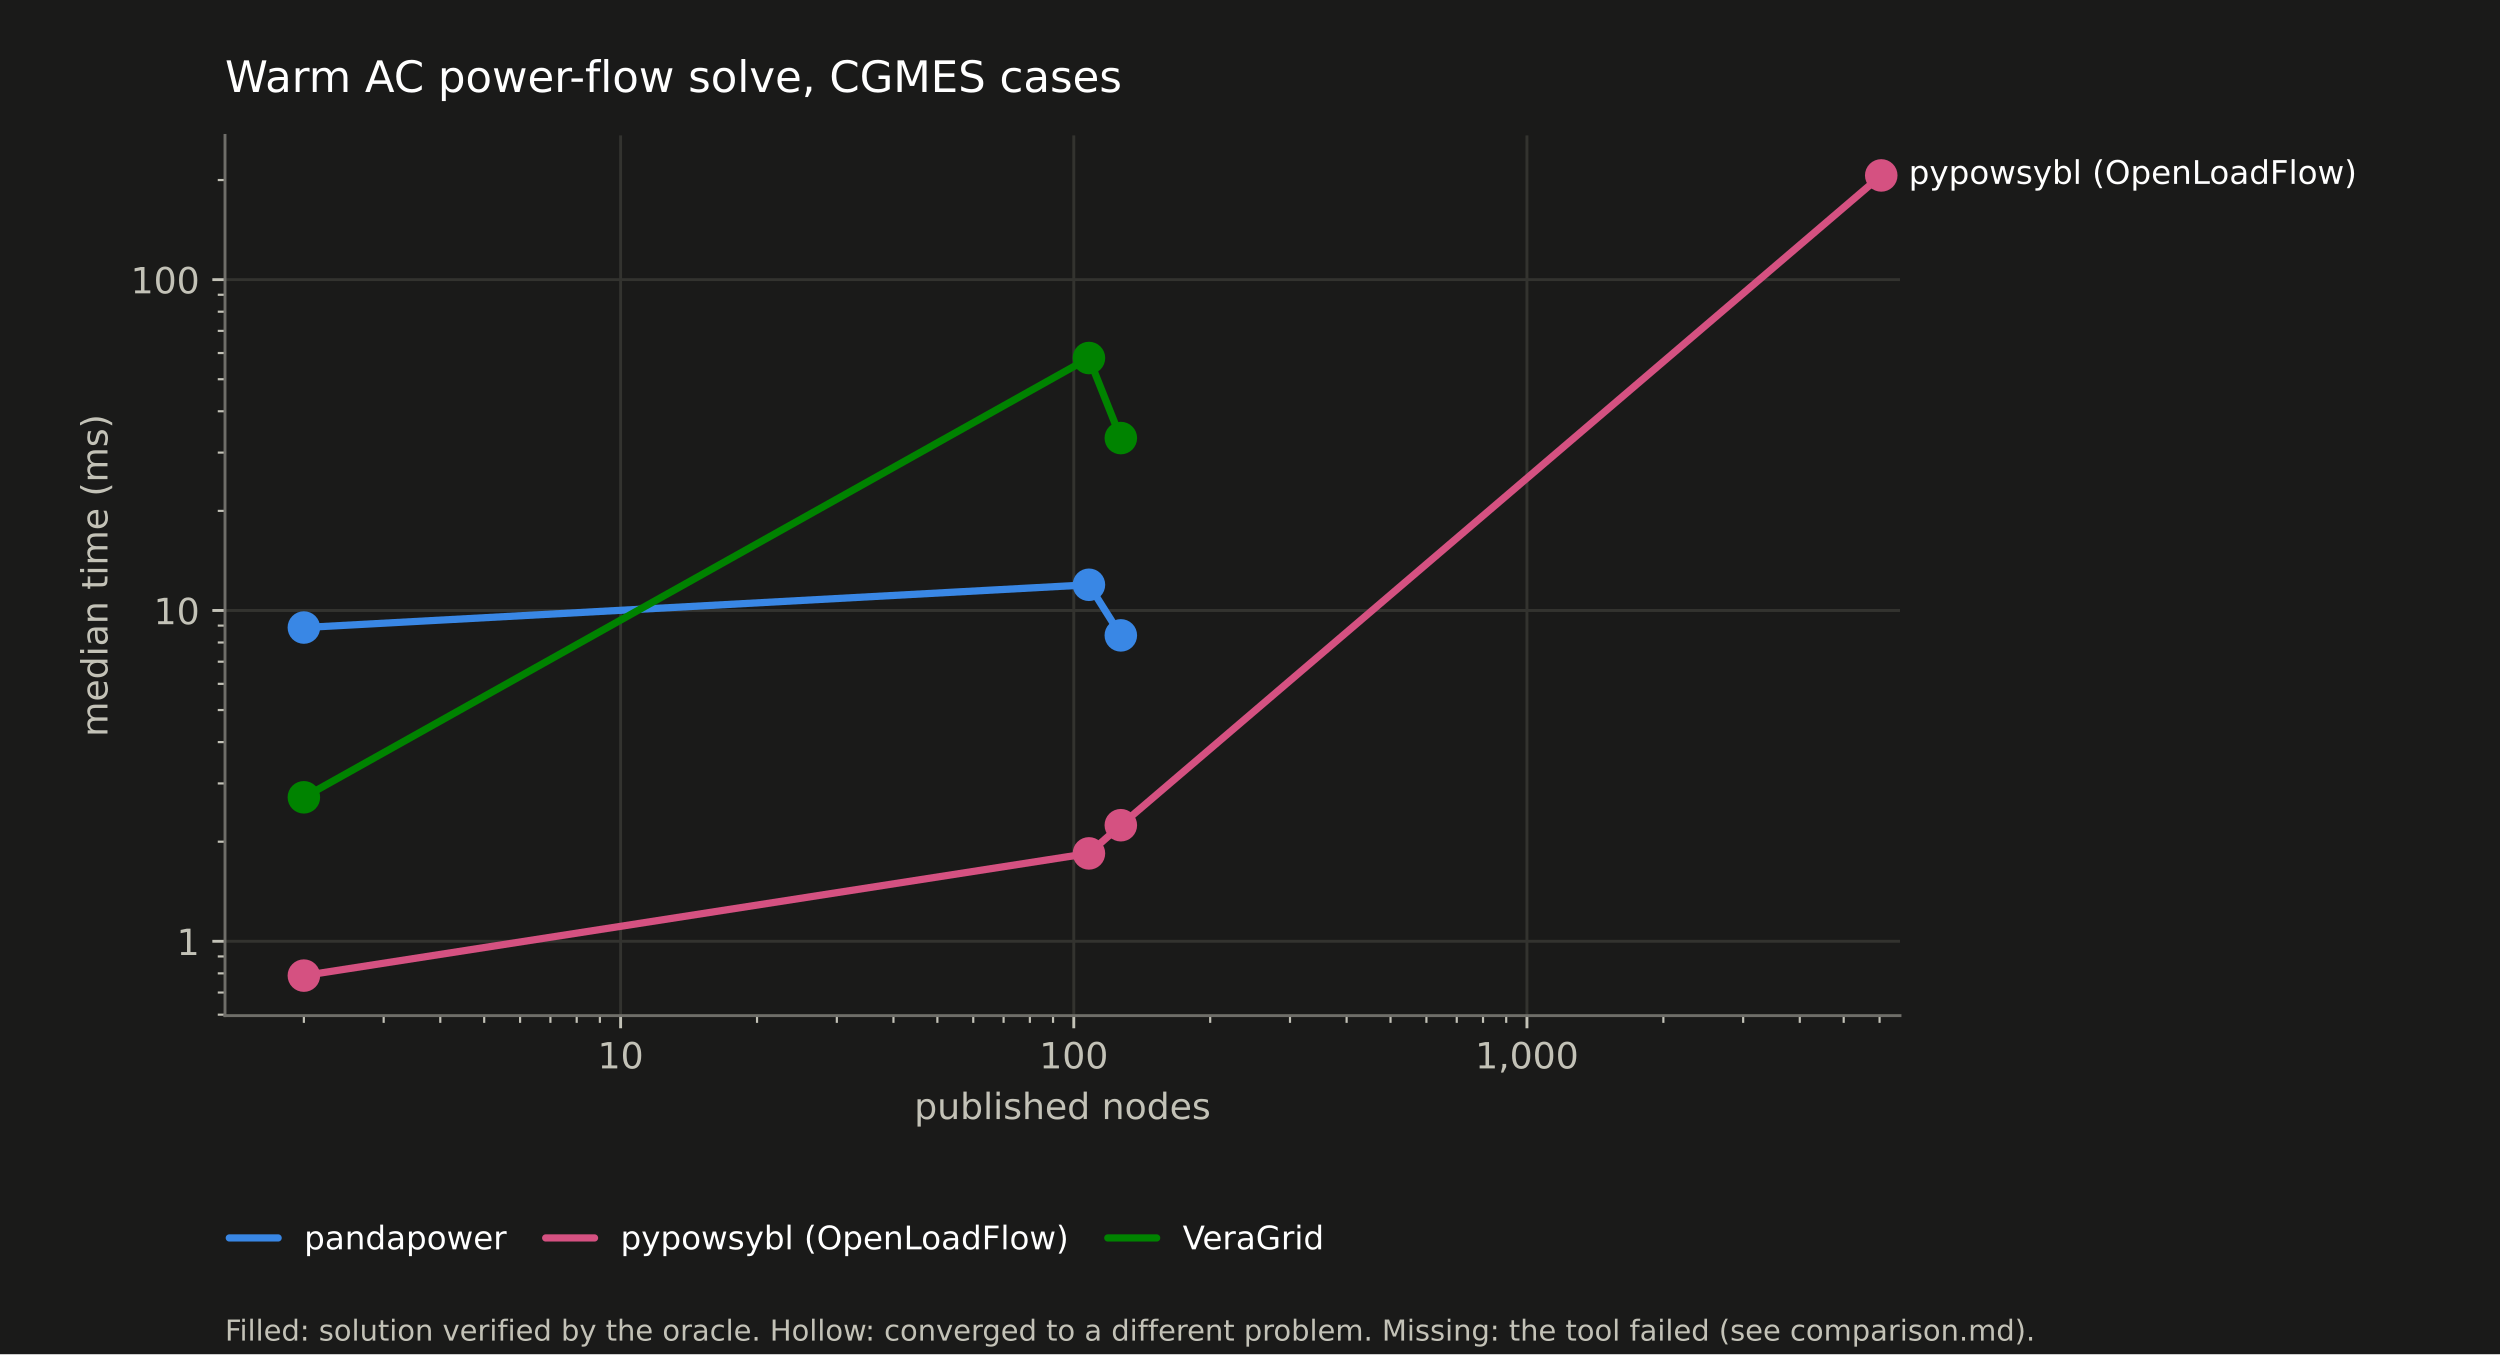
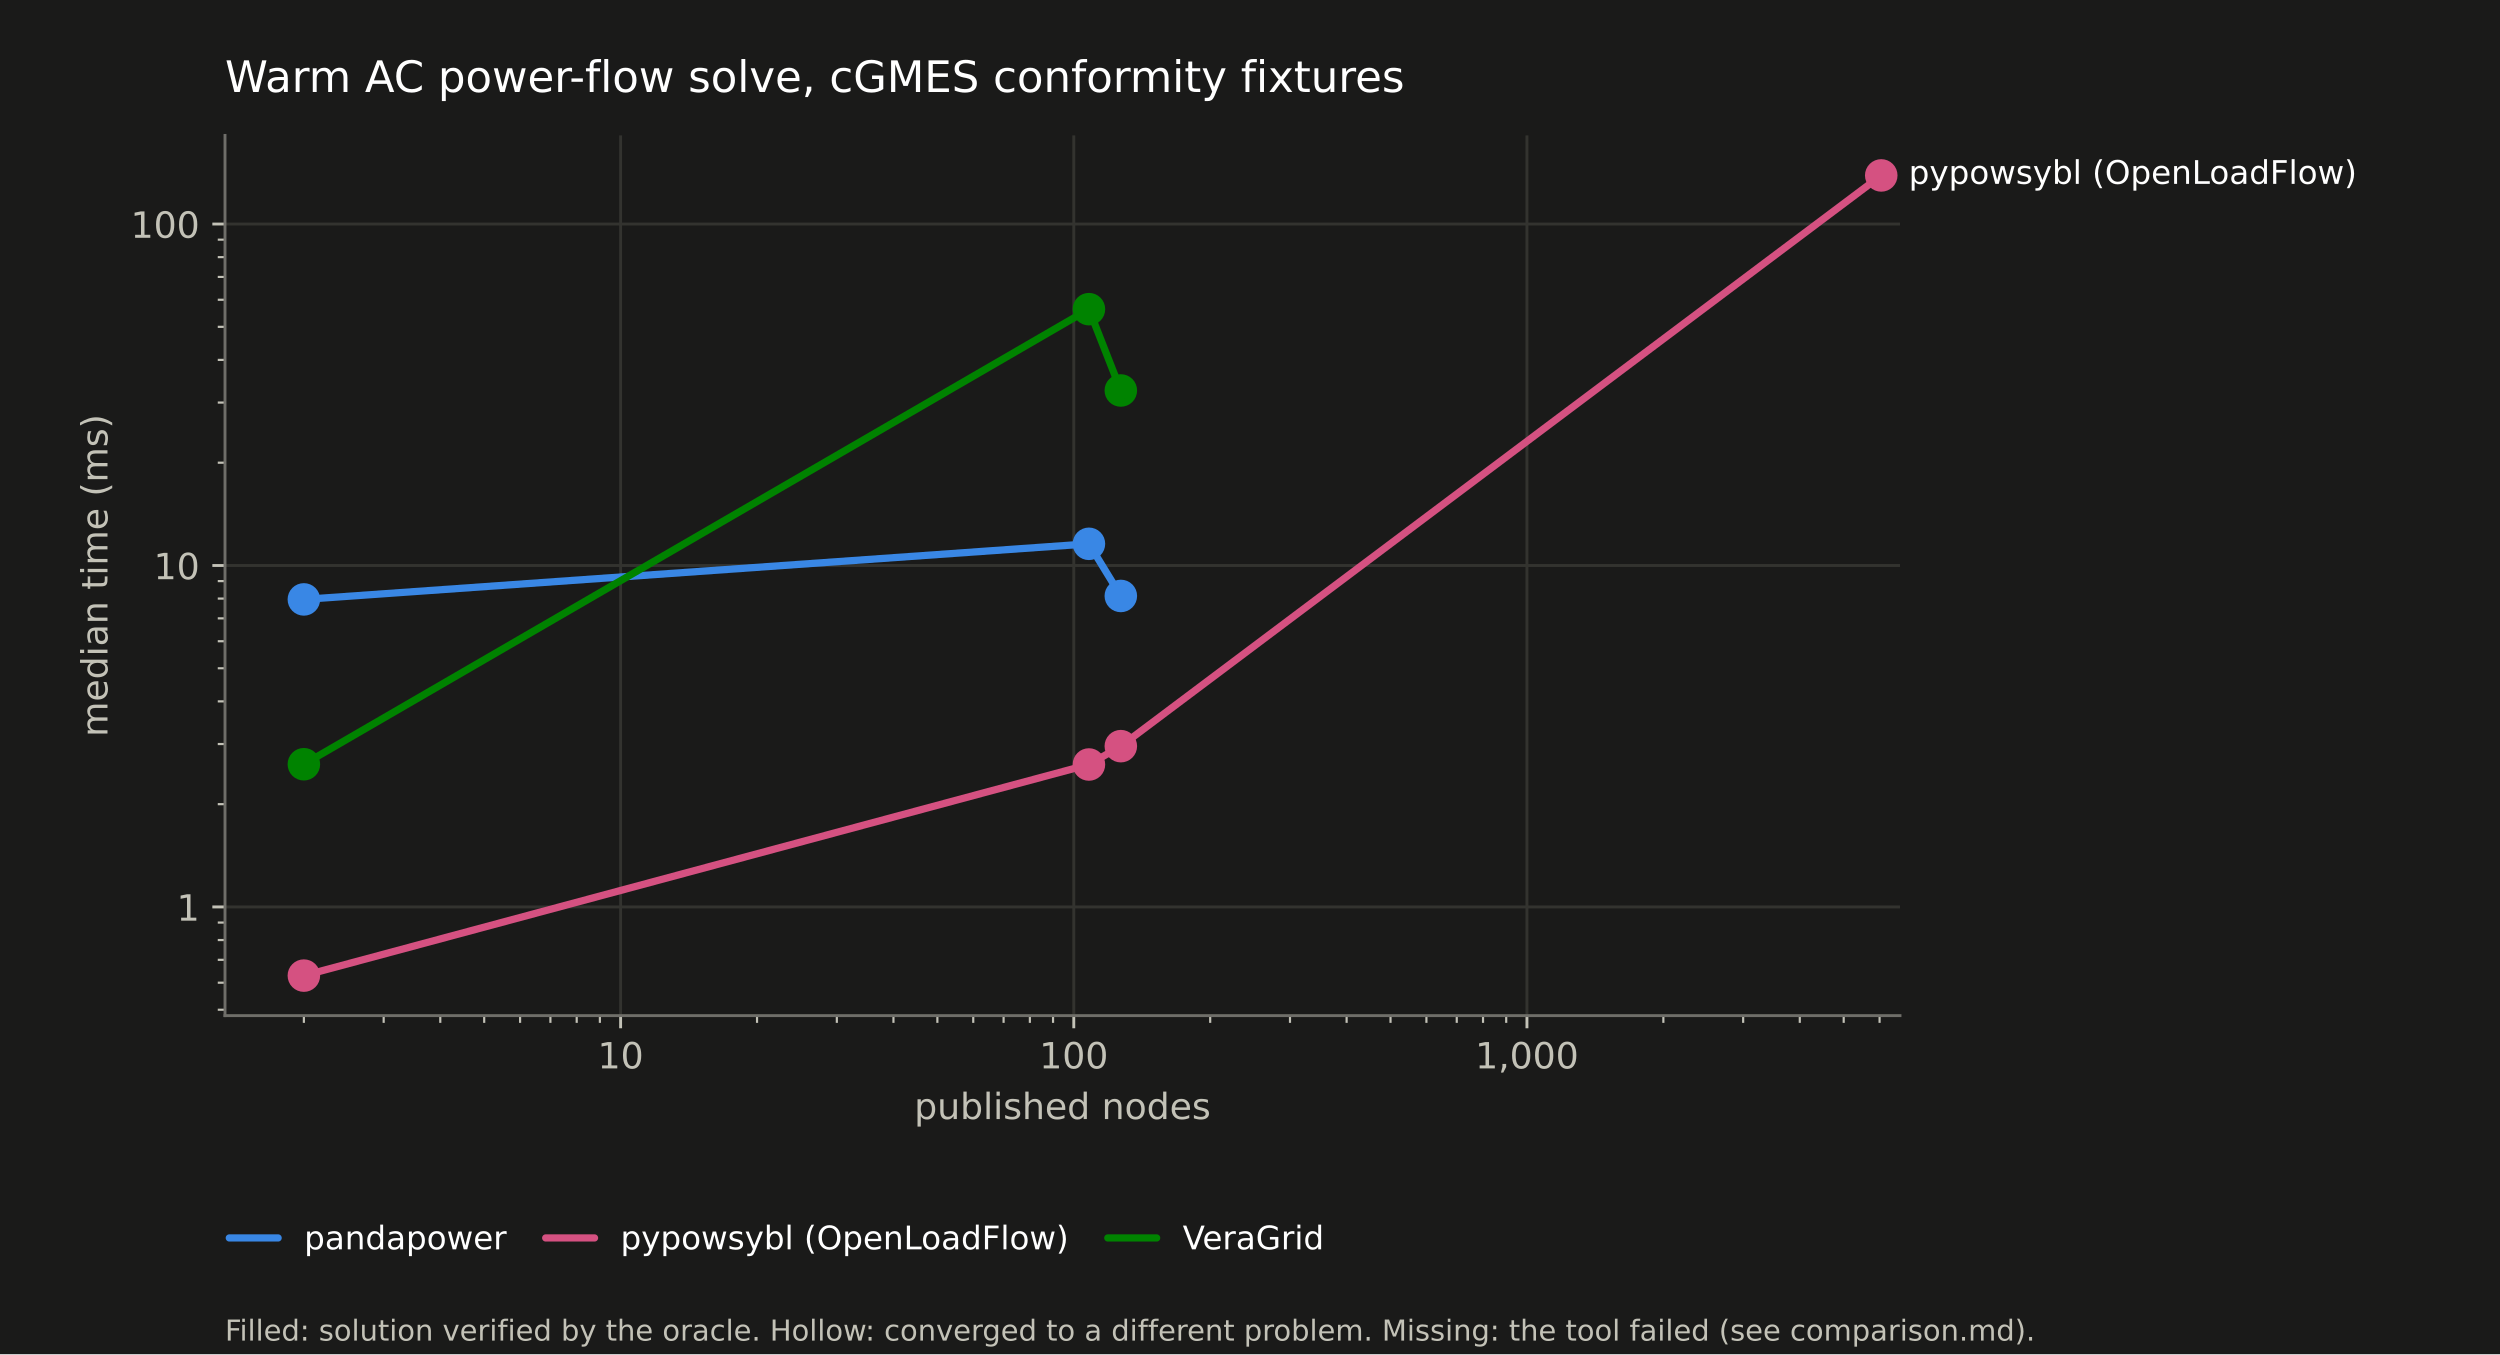
<svg xmlns="http://www.w3.org/2000/svg" xmlns:xlink="http://www.w3.org/1999/xlink" width="691.2pt" height="374.4pt" viewBox="0 0 691.2 374.4" version="1.1">
  <defs>
    <style type="text/css">*{stroke-linejoin: round; stroke-linecap: butt}</style>
  </defs>
  <g id="figure_1">
    <g id="patch_1">
      <path d="M 0 374.4  L 691.2 374.4  L 691.2 0  L 0 0  z " style="fill: #1a1a19" />
    </g>
    <g id="axes_1">
      <g id="patch_2">
        <path d="M 62.208 280.8  L 525.312 280.8  L 525.312 37.44  L 62.208 37.44  z " style="fill: #1a1a19" />
      </g>
      <g id="matplotlib.axis_1">
        <g id="xtick_1">
          <g id="line2d_1">
-             <path d="M 171.588 280.8  L 171.588 37.44  " clip-path="url(#p9e4fb1efa6)" style="fill: none; stroke: #33332f; stroke-width: 0.8; stroke-linecap: square" />
+             <path d="M 171.588 280.8  L 171.588 37.44  " clip-path="url(#pc3c97c9eb3)" style="fill: none; stroke: #33332f; stroke-width: 0.8; stroke-linecap: square" />
          </g>
          <g id="line2d_2">
            <defs>
-               <path id="mad75f4bc04" d="M 0 0  L 0 3.5  " style="stroke: #c3c2b7; stroke-width: 0.8" />
+               <path id="me26b2ba881" d="M 0 0  L 0 3.5  " style="stroke: #c3c2b7; stroke-width: 0.8" />
            </defs>
            <g>
-               <use xlink:href="#mad75f4bc04" x="171.588" y="280.8" style="fill: #c3c2b7; stroke: #c3c2b7; stroke-width: 0.8" />
+               <use xlink:href="#me26b2ba881" x="171.588" y="280.8" style="fill: #c3c2b7; stroke: #c3c2b7; stroke-width: 0.8" />
            </g>
          </g>
          <g id="text_1">
            <text style="font-size: 10px; font-family: 'DejaVu Sans', 'Bitstream Vera Sans', 'Computer Modern Sans Serif', 'Lucida Grande', 'Verdana', 'Geneva', 'Lucid', 'Arial', 'Helvetica', 'Avant Garde', sans-serif; text-anchor: middle; fill: #c3c2b7" x="171.588" y="295.398" transform="rotate(-0 171.5882 295.3977)">10</text>
          </g>
        </g>
        <g id="xtick_2">
          <g id="line2d_3">
-             <path d="M 296.879 280.8  L 296.879 37.44  " clip-path="url(#p9e4fb1efa6)" style="fill: none; stroke: #33332f; stroke-width: 0.8; stroke-linecap: square" />
+             <path d="M 296.879 280.8  L 296.879 37.44  " clip-path="url(#pc3c97c9eb3)" style="fill: none; stroke: #33332f; stroke-width: 0.8; stroke-linecap: square" />
          </g>
          <g id="line2d_4">
            <g>
-               <use xlink:href="#mad75f4bc04" x="296.879" y="280.8" style="fill: #c3c2b7; stroke: #c3c2b7; stroke-width: 0.8" />
+               <use xlink:href="#me26b2ba881" x="296.879" y="280.8" style="fill: #c3c2b7; stroke: #c3c2b7; stroke-width: 0.8" />
            </g>
          </g>
          <g id="text_2">
            <text style="font-size: 10px; font-family: 'DejaVu Sans', 'Bitstream Vera Sans', 'Computer Modern Sans Serif', 'Lucida Grande', 'Verdana', 'Geneva', 'Lucid', 'Arial', 'Helvetica', 'Avant Garde', sans-serif; text-anchor: middle; fill: #c3c2b7" x="296.879" y="295.398" transform="rotate(-0 296.8791 295.3977)">100</text>
          </g>
        </g>
        <g id="xtick_3">
          <g id="line2d_5">
-             <path d="M 422.17 280.8  L 422.17 37.44  " clip-path="url(#p9e4fb1efa6)" style="fill: none; stroke: #33332f; stroke-width: 0.8; stroke-linecap: square" />
+             <path d="M 422.17 280.8  L 422.17 37.44  " clip-path="url(#pc3c97c9eb3)" style="fill: none; stroke: #33332f; stroke-width: 0.8; stroke-linecap: square" />
          </g>
          <g id="line2d_6">
            <g>
-               <use xlink:href="#mad75f4bc04" x="422.17" y="280.8" style="fill: #c3c2b7; stroke: #c3c2b7; stroke-width: 0.8" />
+               <use xlink:href="#me26b2ba881" x="422.17" y="280.8" style="fill: #c3c2b7; stroke: #c3c2b7; stroke-width: 0.8" />
            </g>
          </g>
          <g id="text_3">
            <text style="font-size: 10px; font-family: 'DejaVu Sans', 'Bitstream Vera Sans', 'Computer Modern Sans Serif', 'Lucida Grande', 'Verdana', 'Geneva', 'Lucid', 'Arial', 'Helvetica', 'Avant Garde', sans-serif; text-anchor: middle; fill: #c3c2b7" x="422.17" y="295.398" transform="rotate(-0 422.17 295.3977)">1,000</text>
          </g>
        </g>
        <g id="xtick_4">
          <g id="line2d_7">
            <defs>
-               <path id="m4f1c13743b" d="M 0 0  L 0 2  " style="stroke: #c3c2b7; stroke-width: 0.6" />
+               <path id="ma8812964e3" d="M 0 0  L 0 2  " style="stroke: #c3c2b7; stroke-width: 0.6" />
            </defs>
            <g>
-               <use xlink:href="#m4f1c13743b" x="84.014" y="280.8" style="fill: #c3c2b7; stroke: #c3c2b7; stroke-width: 0.6" />
+               <use xlink:href="#ma8812964e3" x="84.014" y="280.8" style="fill: #c3c2b7; stroke: #c3c2b7; stroke-width: 0.6" />
            </g>
          </g>
        </g>
        <g id="xtick_5">
          <g id="line2d_8">
            <g>
-               <use xlink:href="#m4f1c13743b" x="106.076" y="280.8" style="fill: #c3c2b7; stroke: #c3c2b7; stroke-width: 0.6" />
+               <use xlink:href="#ma8812964e3" x="106.076" y="280.8" style="fill: #c3c2b7; stroke: #c3c2b7; stroke-width: 0.6" />
            </g>
          </g>
        </g>
        <g id="xtick_6">
          <g id="line2d_9">
            <g>
-               <use xlink:href="#m4f1c13743b" x="121.73" y="280.8" style="fill: #c3c2b7; stroke: #c3c2b7; stroke-width: 0.6" />
+               <use xlink:href="#ma8812964e3" x="121.73" y="280.8" style="fill: #c3c2b7; stroke: #c3c2b7; stroke-width: 0.6" />
            </g>
          </g>
        </g>
        <g id="xtick_7">
          <g id="line2d_10">
            <g>
-               <use xlink:href="#m4f1c13743b" x="133.872" y="280.8" style="fill: #c3c2b7; stroke: #c3c2b7; stroke-width: 0.6" />
+               <use xlink:href="#ma8812964e3" x="133.872" y="280.8" style="fill: #c3c2b7; stroke: #c3c2b7; stroke-width: 0.6" />
            </g>
          </g>
        </g>
        <g id="xtick_8">
          <g id="line2d_11">
            <g>
-               <use xlink:href="#m4f1c13743b" x="143.793" y="280.8" style="fill: #c3c2b7; stroke: #c3c2b7; stroke-width: 0.6" />
+               <use xlink:href="#ma8812964e3" x="143.793" y="280.8" style="fill: #c3c2b7; stroke: #c3c2b7; stroke-width: 0.6" />
            </g>
          </g>
        </g>
        <g id="xtick_9">
          <g id="line2d_12">
            <g>
-               <use xlink:href="#m4f1c13743b" x="152.18" y="280.8" style="fill: #c3c2b7; stroke: #c3c2b7; stroke-width: 0.6" />
+               <use xlink:href="#ma8812964e3" x="152.18" y="280.8" style="fill: #c3c2b7; stroke: #c3c2b7; stroke-width: 0.6" />
            </g>
          </g>
        </g>
        <g id="xtick_10">
          <g id="line2d_13">
            <g>
-               <use xlink:href="#m4f1c13743b" x="159.446" y="280.8" style="fill: #c3c2b7; stroke: #c3c2b7; stroke-width: 0.6" />
+               <use xlink:href="#ma8812964e3" x="159.446" y="280.8" style="fill: #c3c2b7; stroke: #c3c2b7; stroke-width: 0.6" />
            </g>
          </g>
        </g>
        <g id="xtick_11">
          <g id="line2d_14">
            <g>
-               <use xlink:href="#m4f1c13743b" x="165.855" y="280.8" style="fill: #c3c2b7; stroke: #c3c2b7; stroke-width: 0.6" />
+               <use xlink:href="#ma8812964e3" x="165.855" y="280.8" style="fill: #c3c2b7; stroke: #c3c2b7; stroke-width: 0.6" />
            </g>
          </g>
        </g>
        <g id="xtick_12">
          <g id="line2d_15">
            <g>
-               <use xlink:href="#m4f1c13743b" x="209.305" y="280.8" style="fill: #c3c2b7; stroke: #c3c2b7; stroke-width: 0.6" />
+               <use xlink:href="#ma8812964e3" x="209.305" y="280.8" style="fill: #c3c2b7; stroke: #c3c2b7; stroke-width: 0.6" />
            </g>
          </g>
        </g>
        <g id="xtick_13">
          <g id="line2d_16">
            <g>
-               <use xlink:href="#m4f1c13743b" x="231.367" y="280.8" style="fill: #c3c2b7; stroke: #c3c2b7; stroke-width: 0.6" />
+               <use xlink:href="#ma8812964e3" x="231.367" y="280.8" style="fill: #c3c2b7; stroke: #c3c2b7; stroke-width: 0.6" />
            </g>
          </g>
        </g>
        <g id="xtick_14">
          <g id="line2d_17">
            <g>
-               <use xlink:href="#m4f1c13743b" x="247.021" y="280.8" style="fill: #c3c2b7; stroke: #c3c2b7; stroke-width: 0.6" />
+               <use xlink:href="#ma8812964e3" x="247.021" y="280.8" style="fill: #c3c2b7; stroke: #c3c2b7; stroke-width: 0.6" />
            </g>
          </g>
        </g>
        <g id="xtick_15">
          <g id="line2d_18">
            <g>
-               <use xlink:href="#m4f1c13743b" x="259.163" y="280.8" style="fill: #c3c2b7; stroke: #c3c2b7; stroke-width: 0.6" />
+               <use xlink:href="#ma8812964e3" x="259.163" y="280.8" style="fill: #c3c2b7; stroke: #c3c2b7; stroke-width: 0.6" />
            </g>
          </g>
        </g>
        <g id="xtick_16">
          <g id="line2d_19">
            <g>
-               <use xlink:href="#m4f1c13743b" x="269.083" y="280.8" style="fill: #c3c2b7; stroke: #c3c2b7; stroke-width: 0.6" />
+               <use xlink:href="#ma8812964e3" x="269.083" y="280.8" style="fill: #c3c2b7; stroke: #c3c2b7; stroke-width: 0.6" />
            </g>
          </g>
        </g>
        <g id="xtick_17">
          <g id="line2d_20">
            <g>
-               <use xlink:href="#m4f1c13743b" x="277.471" y="280.8" style="fill: #c3c2b7; stroke: #c3c2b7; stroke-width: 0.6" />
+               <use xlink:href="#ma8812964e3" x="277.471" y="280.8" style="fill: #c3c2b7; stroke: #c3c2b7; stroke-width: 0.6" />
            </g>
          </g>
        </g>
        <g id="xtick_18">
          <g id="line2d_21">
            <g>
-               <use xlink:href="#m4f1c13743b" x="284.737" y="280.8" style="fill: #c3c2b7; stroke: #c3c2b7; stroke-width: 0.6" />
+               <use xlink:href="#ma8812964e3" x="284.737" y="280.8" style="fill: #c3c2b7; stroke: #c3c2b7; stroke-width: 0.6" />
            </g>
          </g>
        </g>
        <g id="xtick_19">
          <g id="line2d_22">
            <g>
-               <use xlink:href="#m4f1c13743b" x="291.146" y="280.8" style="fill: #c3c2b7; stroke: #c3c2b7; stroke-width: 0.6" />
+               <use xlink:href="#ma8812964e3" x="291.146" y="280.8" style="fill: #c3c2b7; stroke: #c3c2b7; stroke-width: 0.6" />
            </g>
          </g>
        </g>
        <g id="xtick_20">
          <g id="line2d_23">
            <g>
-               <use xlink:href="#m4f1c13743b" x="334.595" y="280.8" style="fill: #c3c2b7; stroke: #c3c2b7; stroke-width: 0.6" />
+               <use xlink:href="#ma8812964e3" x="334.595" y="280.8" style="fill: #c3c2b7; stroke: #c3c2b7; stroke-width: 0.6" />
            </g>
          </g>
        </g>
        <g id="xtick_21">
          <g id="line2d_24">
            <g>
-               <use xlink:href="#m4f1c13743b" x="356.658" y="280.8" style="fill: #c3c2b7; stroke: #c3c2b7; stroke-width: 0.6" />
+               <use xlink:href="#ma8812964e3" x="356.658" y="280.8" style="fill: #c3c2b7; stroke: #c3c2b7; stroke-width: 0.6" />
            </g>
          </g>
        </g>
        <g id="xtick_22">
          <g id="line2d_25">
            <g>
-               <use xlink:href="#m4f1c13743b" x="372.312" y="280.8" style="fill: #c3c2b7; stroke: #c3c2b7; stroke-width: 0.6" />
+               <use xlink:href="#ma8812964e3" x="372.312" y="280.8" style="fill: #c3c2b7; stroke: #c3c2b7; stroke-width: 0.6" />
            </g>
          </g>
        </g>
        <g id="xtick_23">
          <g id="line2d_26">
            <g>
-               <use xlink:href="#m4f1c13743b" x="384.454" y="280.8" style="fill: #c3c2b7; stroke: #c3c2b7; stroke-width: 0.6" />
+               <use xlink:href="#ma8812964e3" x="384.454" y="280.8" style="fill: #c3c2b7; stroke: #c3c2b7; stroke-width: 0.6" />
            </g>
          </g>
        </g>
        <g id="xtick_24">
          <g id="line2d_27">
            <g>
-               <use xlink:href="#m4f1c13743b" x="394.374" y="280.8" style="fill: #c3c2b7; stroke: #c3c2b7; stroke-width: 0.6" />
+               <use xlink:href="#ma8812964e3" x="394.374" y="280.8" style="fill: #c3c2b7; stroke: #c3c2b7; stroke-width: 0.6" />
            </g>
          </g>
        </g>
        <g id="xtick_25">
          <g id="line2d_28">
            <g>
-               <use xlink:href="#m4f1c13743b" x="402.762" y="280.8" style="fill: #c3c2b7; stroke: #c3c2b7; stroke-width: 0.6" />
+               <use xlink:href="#ma8812964e3" x="402.762" y="280.8" style="fill: #c3c2b7; stroke: #c3c2b7; stroke-width: 0.6" />
            </g>
          </g>
        </g>
        <g id="xtick_26">
          <g id="line2d_29">
            <g>
-               <use xlink:href="#m4f1c13743b" x="410.028" y="280.8" style="fill: #c3c2b7; stroke: #c3c2b7; stroke-width: 0.6" />
+               <use xlink:href="#ma8812964e3" x="410.028" y="280.8" style="fill: #c3c2b7; stroke: #c3c2b7; stroke-width: 0.6" />
            </g>
          </g>
        </g>
        <g id="xtick_27">
          <g id="line2d_30">
            <g>
-               <use xlink:href="#m4f1c13743b" x="416.437" y="280.8" style="fill: #c3c2b7; stroke: #c3c2b7; stroke-width: 0.6" />
+               <use xlink:href="#ma8812964e3" x="416.437" y="280.8" style="fill: #c3c2b7; stroke: #c3c2b7; stroke-width: 0.6" />
            </g>
          </g>
        </g>
        <g id="xtick_28">
          <g id="line2d_31">
            <g>
-               <use xlink:href="#m4f1c13743b" x="459.886" y="280.8" style="fill: #c3c2b7; stroke: #c3c2b7; stroke-width: 0.6" />
+               <use xlink:href="#ma8812964e3" x="459.886" y="280.8" style="fill: #c3c2b7; stroke: #c3c2b7; stroke-width: 0.6" />
            </g>
          </g>
        </g>
        <g id="xtick_29">
          <g id="line2d_32">
            <g>
-               <use xlink:href="#m4f1c13743b" x="481.949" y="280.8" style="fill: #c3c2b7; stroke: #c3c2b7; stroke-width: 0.6" />
+               <use xlink:href="#ma8812964e3" x="481.949" y="280.8" style="fill: #c3c2b7; stroke: #c3c2b7; stroke-width: 0.6" />
            </g>
          </g>
        </g>
        <g id="xtick_30">
          <g id="line2d_33">
            <g>
-               <use xlink:href="#m4f1c13743b" x="497.603" y="280.8" style="fill: #c3c2b7; stroke: #c3c2b7; stroke-width: 0.6" />
+               <use xlink:href="#ma8812964e3" x="497.603" y="280.8" style="fill: #c3c2b7; stroke: #c3c2b7; stroke-width: 0.6" />
            </g>
          </g>
        </g>
        <g id="xtick_31">
          <g id="line2d_34">
            <g>
-               <use xlink:href="#m4f1c13743b" x="509.745" y="280.8" style="fill: #c3c2b7; stroke: #c3c2b7; stroke-width: 0.6" />
+               <use xlink:href="#ma8812964e3" x="509.745" y="280.8" style="fill: #c3c2b7; stroke: #c3c2b7; stroke-width: 0.6" />
            </g>
          </g>
        </g>
        <g id="xtick_32">
          <g id="line2d_35">
            <g>
-               <use xlink:href="#m4f1c13743b" x="519.665" y="280.8" style="fill: #c3c2b7; stroke: #c3c2b7; stroke-width: 0.6" />
+               <use xlink:href="#ma8812964e3" x="519.665" y="280.8" style="fill: #c3c2b7; stroke: #c3c2b7; stroke-width: 0.6" />
            </g>
          </g>
        </g>
        <g id="text_4">
          <text style="font-size: 10px; font-family: 'DejaVu Sans', 'Bitstream Vera Sans', 'Computer Modern Sans Serif', 'Lucida Grande', 'Verdana', 'Geneva', 'Lucid', 'Arial', 'Helvetica', 'Avant Garde', sans-serif; text-anchor: middle; fill: #c3c2b7" x="293.76" y="309.398" transform="rotate(-0 293.76 309.3984)">published nodes</text>
        </g>
      </g>
      <g id="matplotlib.axis_2">
        <g id="ytick_1">
          <g id="line2d_36">
-             <path d="M 62.208 260.247  L 525.312 260.247  " clip-path="url(#p9e4fb1efa6)" style="fill: none; stroke: #33332f; stroke-width: 0.8; stroke-linecap: square" />
+             <path d="M 62.208 250.75  L 525.312 250.75  " clip-path="url(#pc3c97c9eb3)" style="fill: none; stroke: #33332f; stroke-width: 0.8; stroke-linecap: square" />
          </g>
          <g id="line2d_37">
            <defs>
-               <path id="m2e177ccafd" d="M 0 0  L -3.5 0  " style="stroke: #c3c2b7; stroke-width: 0.8" />
+               <path id="m6ead8655ad" d="M 0 0  L -3.5 0  " style="stroke: #c3c2b7; stroke-width: 0.8" />
            </defs>
            <g>
-               <use xlink:href="#m2e177ccafd" x="62.208" y="260.247" style="fill: #c3c2b7; stroke: #c3c2b7; stroke-width: 0.8" />
+               <use xlink:href="#m6ead8655ad" x="62.208" y="250.75" style="fill: #c3c2b7; stroke: #c3c2b7; stroke-width: 0.8" />
            </g>
          </g>
          <g id="text_5">
-             <text style="font-size: 10px; font-family: 'DejaVu Sans', 'Bitstream Vera Sans', 'Computer Modern Sans Serif', 'Lucida Grande', 'Verdana', 'Geneva', 'Lucid', 'Arial', 'Helvetica', 'Avant Garde', sans-serif; text-anchor: end; fill: #c3c2b7" x="55.208" y="264.046" transform="rotate(-0 55.208 264.0461)">1</text>
+             <text style="font-size: 10px; font-family: 'DejaVu Sans', 'Bitstream Vera Sans', 'Computer Modern Sans Serif', 'Lucida Grande', 'Verdana', 'Geneva', 'Lucid', 'Arial', 'Helvetica', 'Avant Garde', sans-serif; text-anchor: end; fill: #c3c2b7" x="55.208" y="254.549" transform="rotate(-0 55.208 254.5493)">1</text>
          </g>
        </g>
        <g id="ytick_2">
          <g id="line2d_38">
-             <path d="M 62.208 168.779  L 525.312 168.779  " clip-path="url(#p9e4fb1efa6)" style="fill: none; stroke: #33332f; stroke-width: 0.8; stroke-linecap: square" />
+             <path d="M 62.208 156.346  L 525.312 156.346  " clip-path="url(#pc3c97c9eb3)" style="fill: none; stroke: #33332f; stroke-width: 0.8; stroke-linecap: square" />
          </g>
          <g id="line2d_39">
            <g>
-               <use xlink:href="#m2e177ccafd" x="62.208" y="168.779" style="fill: #c3c2b7; stroke: #c3c2b7; stroke-width: 0.8" />
+               <use xlink:href="#m6ead8655ad" x="62.208" y="156.346" style="fill: #c3c2b7; stroke: #c3c2b7; stroke-width: 0.8" />
            </g>
          </g>
          <g id="text_6">
-             <text style="font-size: 10px; font-family: 'DejaVu Sans', 'Bitstream Vera Sans', 'Computer Modern Sans Serif', 'Lucida Grande', 'Verdana', 'Geneva', 'Lucid', 'Arial', 'Helvetica', 'Avant Garde', sans-serif; text-anchor: end; fill: #c3c2b7" x="55.208" y="172.578" transform="rotate(-0 55.208 172.5778)">10</text>
+             <text style="font-size: 10px; font-family: 'DejaVu Sans', 'Bitstream Vera Sans', 'Computer Modern Sans Serif', 'Lucida Grande', 'Verdana', 'Geneva', 'Lucid', 'Arial', 'Helvetica', 'Avant Garde', sans-serif; text-anchor: end; fill: #c3c2b7" x="55.208" y="160.144" transform="rotate(-0 55.208 160.1445)">10</text>
          </g>
        </g>
        <g id="ytick_3">
          <g id="line2d_40">
-             <path d="M 62.208 77.311  L 525.312 77.311  " clip-path="url(#p9e4fb1efa6)" style="fill: none; stroke: #33332f; stroke-width: 0.8; stroke-linecap: square" />
+             <path d="M 62.208 61.941  L 525.312 61.941  " clip-path="url(#pc3c97c9eb3)" style="fill: none; stroke: #33332f; stroke-width: 0.8; stroke-linecap: square" />
          </g>
          <g id="line2d_41">
            <g>
-               <use xlink:href="#m2e177ccafd" x="62.208" y="77.311" style="fill: #c3c2b7; stroke: #c3c2b7; stroke-width: 0.8" />
+               <use xlink:href="#m6ead8655ad" x="62.208" y="61.941" style="fill: #c3c2b7; stroke: #c3c2b7; stroke-width: 0.8" />
            </g>
          </g>
          <g id="text_7">
-             <text style="font-size: 10px; font-family: 'DejaVu Sans', 'Bitstream Vera Sans', 'Computer Modern Sans Serif', 'Lucida Grande', 'Verdana', 'Geneva', 'Lucid', 'Arial', 'Helvetica', 'Avant Garde', sans-serif; text-anchor: end; fill: #c3c2b7" x="55.208" y="81.109" transform="rotate(-0 55.208 81.10941)">100</text>
+             <text style="font-size: 10px; font-family: 'DejaVu Sans', 'Bitstream Vera Sans', 'Computer Modern Sans Serif', 'Lucida Grande', 'Verdana', 'Geneva', 'Lucid', 'Arial', 'Helvetica', 'Avant Garde', sans-serif; text-anchor: end; fill: #c3c2b7" x="55.208" y="65.74" transform="rotate(-0 55.208 65.73967)">100</text>
          </g>
        </g>
        <g id="ytick_4">
          <g id="line2d_42">
            <defs>
-               <path id="mfa9a318e36" d="M 0 0  L -2 0  " style="stroke: #c3c2b7; stroke-width: 0.6" />
+               <path id="m1d5de7800a" d="M 0 0  L -2 0  " style="stroke: #c3c2b7; stroke-width: 0.6" />
            </defs>
            <g>
-               <use xlink:href="#mfa9a318e36" x="62.208" y="280.539" style="fill: #c3c2b7; stroke: #c3c2b7; stroke-width: 0.6" />
+               <use xlink:href="#m1d5de7800a" x="62.208" y="279.169" style="fill: #c3c2b7; stroke: #c3c2b7; stroke-width: 0.6" />
            </g>
          </g>
        </g>
        <g id="ytick_5">
          <g id="line2d_43">
            <g>
-               <use xlink:href="#mfa9a318e36" x="62.208" y="274.416" style="fill: #c3c2b7; stroke: #c3c2b7; stroke-width: 0.6" />
+               <use xlink:href="#m1d5de7800a" x="62.208" y="271.694" style="fill: #c3c2b7; stroke: #c3c2b7; stroke-width: 0.6" />
            </g>
          </g>
        </g>
        <g id="ytick_6">
          <g id="line2d_44">
            <g>
-               <use xlink:href="#mfa9a318e36" x="62.208" y="269.112" style="fill: #c3c2b7; stroke: #c3c2b7; stroke-width: 0.6" />
+               <use xlink:href="#m1d5de7800a" x="62.208" y="265.374" style="fill: #c3c2b7; stroke: #c3c2b7; stroke-width: 0.6" />
            </g>
          </g>
        </g>
        <g id="ytick_7">
          <g id="line2d_45">
            <g>
-               <use xlink:href="#mfa9a318e36" x="62.208" y="264.433" style="fill: #c3c2b7; stroke: #c3c2b7; stroke-width: 0.6" />
+               <use xlink:href="#m1d5de7800a" x="62.208" y="259.899" style="fill: #c3c2b7; stroke: #c3c2b7; stroke-width: 0.6" />
            </g>
          </g>
        </g>
        <g id="ytick_8">
          <g id="line2d_46">
            <g>
-               <use xlink:href="#mfa9a318e36" x="62.208" y="232.713" style="fill: #c3c2b7; stroke: #c3c2b7; stroke-width: 0.6" />
+               <use xlink:href="#m1d5de7800a" x="62.208" y="255.07" style="fill: #c3c2b7; stroke: #c3c2b7; stroke-width: 0.6" />
            </g>
          </g>
        </g>
        <g id="ytick_9">
          <g id="line2d_47">
            <g>
-               <use xlink:href="#mfa9a318e36" x="62.208" y="216.606" style="fill: #c3c2b7; stroke: #c3c2b7; stroke-width: 0.6" />
+               <use xlink:href="#m1d5de7800a" x="62.208" y="222.332" style="fill: #c3c2b7; stroke: #c3c2b7; stroke-width: 0.6" />
            </g>
          </g>
        </g>
        <g id="ytick_10">
          <g id="line2d_48">
            <g>
-               <use xlink:href="#mfa9a318e36" x="62.208" y="205.178" style="fill: #c3c2b7; stroke: #c3c2b7; stroke-width: 0.6" />
+               <use xlink:href="#m1d5de7800a" x="62.208" y="205.708" style="fill: #c3c2b7; stroke: #c3c2b7; stroke-width: 0.6" />
            </g>
          </g>
        </g>
        <g id="ytick_11">
          <g id="line2d_49">
            <g>
-               <use xlink:href="#mfa9a318e36" x="62.208" y="196.314" style="fill: #c3c2b7; stroke: #c3c2b7; stroke-width: 0.6" />
+               <use xlink:href="#m1d5de7800a" x="62.208" y="193.913" style="fill: #c3c2b7; stroke: #c3c2b7; stroke-width: 0.6" />
            </g>
          </g>
        </g>
        <g id="ytick_12">
          <g id="line2d_50">
            <g>
-               <use xlink:href="#mfa9a318e36" x="62.208" y="189.071" style="fill: #c3c2b7; stroke: #c3c2b7; stroke-width: 0.6" />
+               <use xlink:href="#m1d5de7800a" x="62.208" y="184.764" style="fill: #c3c2b7; stroke: #c3c2b7; stroke-width: 0.6" />
            </g>
          </g>
        </g>
        <g id="ytick_13">
          <g id="line2d_51">
            <g>
-               <use xlink:href="#mfa9a318e36" x="62.208" y="182.948" style="fill: #c3c2b7; stroke: #c3c2b7; stroke-width: 0.6" />
+               <use xlink:href="#m1d5de7800a" x="62.208" y="177.289" style="fill: #c3c2b7; stroke: #c3c2b7; stroke-width: 0.6" />
            </g>
          </g>
        </g>
        <g id="ytick_14">
          <g id="line2d_52">
            <g>
-               <use xlink:href="#mfa9a318e36" x="62.208" y="177.643" style="fill: #c3c2b7; stroke: #c3c2b7; stroke-width: 0.6" />
+               <use xlink:href="#m1d5de7800a" x="62.208" y="170.969" style="fill: #c3c2b7; stroke: #c3c2b7; stroke-width: 0.6" />
            </g>
          </g>
        </g>
        <g id="ytick_15">
          <g id="line2d_53">
            <g>
-               <use xlink:href="#mfa9a318e36" x="62.208" y="172.964" style="fill: #c3c2b7; stroke: #c3c2b7; stroke-width: 0.6" />
+               <use xlink:href="#m1d5de7800a" x="62.208" y="165.494" style="fill: #c3c2b7; stroke: #c3c2b7; stroke-width: 0.6" />
            </g>
          </g>
        </g>
        <g id="ytick_16">
          <g id="line2d_54">
            <g>
-               <use xlink:href="#mfa9a318e36" x="62.208" y="141.244" style="fill: #c3c2b7; stroke: #c3c2b7; stroke-width: 0.6" />
+               <use xlink:href="#m1d5de7800a" x="62.208" y="160.665" style="fill: #c3c2b7; stroke: #c3c2b7; stroke-width: 0.6" />
            </g>
          </g>
        </g>
        <g id="ytick_17">
          <g id="line2d_55">
            <g>
-               <use xlink:href="#mfa9a318e36" x="62.208" y="125.137" style="fill: #c3c2b7; stroke: #c3c2b7; stroke-width: 0.6" />
+               <use xlink:href="#m1d5de7800a" x="62.208" y="127.927" style="fill: #c3c2b7; stroke: #c3c2b7; stroke-width: 0.6" />
            </g>
          </g>
        </g>
        <g id="ytick_18">
          <g id="line2d_56">
            <g>
-               <use xlink:href="#mfa9a318e36" x="62.208" y="113.71" style="fill: #c3c2b7; stroke: #c3c2b7; stroke-width: 0.6" />
+               <use xlink:href="#m1d5de7800a" x="62.208" y="111.303" style="fill: #c3c2b7; stroke: #c3c2b7; stroke-width: 0.6" />
            </g>
          </g>
        </g>
        <g id="ytick_19">
          <g id="line2d_57">
            <g>
-               <use xlink:href="#mfa9a318e36" x="62.208" y="104.845" style="fill: #c3c2b7; stroke: #c3c2b7; stroke-width: 0.6" />
+               <use xlink:href="#m1d5de7800a" x="62.208" y="99.508" style="fill: #c3c2b7; stroke: #c3c2b7; stroke-width: 0.6" />
            </g>
          </g>
        </g>
        <g id="ytick_20">
          <g id="line2d_58">
            <g>
-               <use xlink:href="#mfa9a318e36" x="62.208" y="97.603" style="fill: #c3c2b7; stroke: #c3c2b7; stroke-width: 0.6" />
+               <use xlink:href="#m1d5de7800a" x="62.208" y="90.36" style="fill: #c3c2b7; stroke: #c3c2b7; stroke-width: 0.6" />
            </g>
          </g>
        </g>
        <g id="ytick_21">
          <g id="line2d_59">
            <g>
-               <use xlink:href="#mfa9a318e36" x="62.208" y="91.479" style="fill: #c3c2b7; stroke: #c3c2b7; stroke-width: 0.6" />
+               <use xlink:href="#m1d5de7800a" x="62.208" y="82.884" style="fill: #c3c2b7; stroke: #c3c2b7; stroke-width: 0.6" />
            </g>
          </g>
        </g>
        <g id="ytick_22">
          <g id="line2d_60">
            <g>
-               <use xlink:href="#mfa9a318e36" x="62.208" y="86.175" style="fill: #c3c2b7; stroke: #c3c2b7; stroke-width: 0.6" />
+               <use xlink:href="#m1d5de7800a" x="62.208" y="76.564" style="fill: #c3c2b7; stroke: #c3c2b7; stroke-width: 0.6" />
            </g>
          </g>
        </g>
        <g id="ytick_23">
          <g id="line2d_61">
            <g>
-               <use xlink:href="#mfa9a318e36" x="62.208" y="81.496" style="fill: #c3c2b7; stroke: #c3c2b7; stroke-width: 0.6" />
+               <use xlink:href="#m1d5de7800a" x="62.208" y="71.09" style="fill: #c3c2b7; stroke: #c3c2b7; stroke-width: 0.6" />
            </g>
          </g>
        </g>
        <g id="ytick_24">
          <g id="line2d_62">
            <g>
-               <use xlink:href="#mfa9a318e36" x="62.208" y="49.776" style="fill: #c3c2b7; stroke: #c3c2b7; stroke-width: 0.6" />
+               <use xlink:href="#m1d5de7800a" x="62.208" y="66.261" style="fill: #c3c2b7; stroke: #c3c2b7; stroke-width: 0.6" />
            </g>
          </g>
        </g>
        <g id="text_8">
          <text style="font-size: 10px; font-family: 'DejaVu Sans', 'Bitstream Vera Sans', 'Computer Modern Sans Serif', 'Lucida Grande', 'Verdana', 'Geneva', 'Lucid', 'Arial', 'Helvetica', 'Avant Garde', sans-serif; text-anchor: middle; fill: #c3c2b7" x="29.718" y="159.12" transform="rotate(-90 29.71816 159.12)">median time (ms)</text>
        </g>
      </g>
      <g id="line2d_63">
-         <path d="M 84.014 173.503  L 301.067 161.678  L 309.885 175.667  " clip-path="url(#p9e4fb1efa6)" style="fill: none; stroke: #3987e5; stroke-width: 2; stroke-linecap: round" />
+         <path d="M 84.014 165.725  L 301.067 150.354  L 309.885 164.768  " clip-path="url(#pc3c97c9eb3)" style="fill: none; stroke: #3987e5; stroke-width: 2; stroke-linecap: round" />
      </g>
      <g id="line2d_64">
-         <path d="M 84.014 269.738  L 301.067 235.945  L 309.885 228.155  L 520.126 48.502  " clip-path="url(#p9e4fb1efa6)" style="fill: none; stroke: #d55181; stroke-width: 2; stroke-linecap: round" />
+         <path d="M 84.014 269.738  L 301.067 211.37  L 309.885 206.295  L 520.126 48.502  " clip-path="url(#pc3c97c9eb3)" style="fill: none; stroke: #d55181; stroke-width: 2; stroke-linecap: round" />
      </g>
      <g id="line2d_65">
-         <path d="M 84.014 220.44  L 301.067 98.986  L 309.885 121.119  " clip-path="url(#p9e4fb1efa6)" style="fill: none; stroke: #008300; stroke-width: 2; stroke-linecap: round" />
+         <path d="M 84.014 211.297  L 301.067 85.479  L 309.885 107.962  " clip-path="url(#pc3c97c9eb3)" style="fill: none; stroke: #008300; stroke-width: 2; stroke-linecap: round" />
      </g>
      <g id="patch_3">
        <path d="M 62.208 280.8  L 62.208 37.44  " style="fill: none; stroke: #6f6e69; stroke-width: 0.8; stroke-linejoin: miter; stroke-linecap: square" />
      </g>
      <g id="patch_4">
        <path d="M 62.208 280.8  L 525.312 280.8  " style="fill: none; stroke: #6f6e69; stroke-width: 0.8; stroke-linejoin: miter; stroke-linecap: square" />
      </g>
      <g id="line2d_66">
        <defs>
-           <path id="m5a247061ae" d="M 0 3.5  C 0.928 3.5 1.819 3.131 2.475 2.475  C 3.131 1.819 3.5 0.928 3.5 0  C 3.5 -0.928 3.131 -1.819 2.475 -2.475  C 1.819 -3.131 0.928 -3.5 0 -3.5  C -0.928 -3.5 -1.819 -3.131 -2.475 -2.475  C -3.131 -1.819 -3.5 -0.928 -3.5 0  C -3.5 0.928 -3.131 1.819 -2.475 2.475  C -1.819 3.131 -0.928 3.5 0 3.5  z " style="stroke: #3987e5; stroke-width: 2" />
+           <path id="mb07665116e" d="M 0 3.5  C 0.928 3.5 1.819 3.131 2.475 2.475  C 3.131 1.819 3.5 0.928 3.5 0  C 3.5 -0.928 3.131 -1.819 2.475 -2.475  C 1.819 -3.131 0.928 -3.5 0 -3.5  C -0.928 -3.5 -1.819 -3.131 -2.475 -2.475  C -3.131 -1.819 -3.5 -0.928 -3.5 0  C -3.5 0.928 -3.131 1.819 -2.475 2.475  C -1.819 3.131 -0.928 3.5 0 3.5  z " style="stroke: #3987e5; stroke-width: 2" />
        </defs>
-         <g clip-path="url(#p9e4fb1efa6)">
-           <use xlink:href="#m5a247061ae" x="84.014" y="173.503" style="fill: #3987e5; stroke: #3987e5; stroke-width: 2" />
+         <g clip-path="url(#pc3c97c9eb3)">
+           <use xlink:href="#mb07665116e" x="84.014" y="165.725" style="fill: #3987e5; stroke: #3987e5; stroke-width: 2" />
        </g>
      </g>
      <g id="line2d_67">
-         <g clip-path="url(#p9e4fb1efa6)">
-           <use xlink:href="#m5a247061ae" x="301.067" y="161.678" style="fill: #3987e5; stroke: #3987e5; stroke-width: 2" />
+         <g clip-path="url(#pc3c97c9eb3)">
+           <use xlink:href="#mb07665116e" x="301.067" y="150.354" style="fill: #3987e5; stroke: #3987e5; stroke-width: 2" />
        </g>
      </g>
      <g id="line2d_68">
-         <g clip-path="url(#p9e4fb1efa6)">
-           <use xlink:href="#m5a247061ae" x="309.885" y="175.667" style="fill: #3987e5; stroke: #3987e5; stroke-width: 2" />
+         <g clip-path="url(#pc3c97c9eb3)">
+           <use xlink:href="#mb07665116e" x="309.885" y="164.768" style="fill: #3987e5; stroke: #3987e5; stroke-width: 2" />
        </g>
      </g>
      <g id="line2d_69">
        <defs>
-           <path id="m1b5882815a" d="M 0 3.5  C 0.928 3.5 1.819 3.131 2.475 2.475  C 3.131 1.819 3.5 0.928 3.5 0  C 3.5 -0.928 3.131 -1.819 2.475 -2.475  C 1.819 -3.131 0.928 -3.5 0 -3.5  C -0.928 -3.5 -1.819 -3.131 -2.475 -2.475  C -3.131 -1.819 -3.5 -0.928 -3.5 0  C -3.5 0.928 -3.131 1.819 -2.475 2.475  C -1.819 3.131 -0.928 3.5 0 3.5  z " style="stroke: #d55181; stroke-width: 2" />
+           <path id="mf1d4689876" d="M 0 3.5  C 0.928 3.5 1.819 3.131 2.475 2.475  C 3.131 1.819 3.5 0.928 3.5 0  C 3.5 -0.928 3.131 -1.819 2.475 -2.475  C 1.819 -3.131 0.928 -3.5 0 -3.5  C -0.928 -3.5 -1.819 -3.131 -2.475 -2.475  C -3.131 -1.819 -3.5 -0.928 -3.5 0  C -3.5 0.928 -3.131 1.819 -2.475 2.475  C -1.819 3.131 -0.928 3.5 0 3.5  z " style="stroke: #d55181; stroke-width: 2" />
        </defs>
-         <g clip-path="url(#p9e4fb1efa6)">
-           <use xlink:href="#m1b5882815a" x="84.014" y="269.738" style="fill: #d55181; stroke: #d55181; stroke-width: 2" />
+         <g clip-path="url(#pc3c97c9eb3)">
+           <use xlink:href="#mf1d4689876" x="84.014" y="269.738" style="fill: #d55181; stroke: #d55181; stroke-width: 2" />
        </g>
      </g>
      <g id="line2d_70">
-         <g clip-path="url(#p9e4fb1efa6)">
-           <use xlink:href="#m1b5882815a" x="301.067" y="235.945" style="fill: #d55181; stroke: #d55181; stroke-width: 2" />
+         <g clip-path="url(#pc3c97c9eb3)">
+           <use xlink:href="#mf1d4689876" x="301.067" y="211.37" style="fill: #d55181; stroke: #d55181; stroke-width: 2" />
        </g>
      </g>
      <g id="line2d_71">
-         <g clip-path="url(#p9e4fb1efa6)">
-           <use xlink:href="#m1b5882815a" x="309.885" y="228.155" style="fill: #d55181; stroke: #d55181; stroke-width: 2" />
+         <g clip-path="url(#pc3c97c9eb3)">
+           <use xlink:href="#mf1d4689876" x="309.885" y="206.295" style="fill: #d55181; stroke: #d55181; stroke-width: 2" />
        </g>
      </g>
      <g id="line2d_72">
-         <g clip-path="url(#p9e4fb1efa6)">
-           <use xlink:href="#m1b5882815a" x="520.126" y="48.502" style="fill: #d55181; stroke: #d55181; stroke-width: 2" />
+         <g clip-path="url(#pc3c97c9eb3)">
+           <use xlink:href="#mf1d4689876" x="520.126" y="48.502" style="fill: #d55181; stroke: #d55181; stroke-width: 2" />
        </g>
      </g>
      <g id="line2d_73">
        <defs>
-           <path id="m87e64fd828" d="M 0 3.5  C 0.928 3.5 1.819 3.131 2.475 2.475  C 3.131 1.819 3.5 0.928 3.5 0  C 3.5 -0.928 3.131 -1.819 2.475 -2.475  C 1.819 -3.131 0.928 -3.5 0 -3.5  C -0.928 -3.5 -1.819 -3.131 -2.475 -2.475  C -3.131 -1.819 -3.5 -0.928 -3.5 0  C -3.5 0.928 -3.131 1.819 -2.475 2.475  C -1.819 3.131 -0.928 3.5 0 3.5  z " style="stroke: #008300; stroke-width: 2" />
+           <path id="md8a32f57da" d="M 0 3.5  C 0.928 3.5 1.819 3.131 2.475 2.475  C 3.131 1.819 3.5 0.928 3.5 0  C 3.5 -0.928 3.131 -1.819 2.475 -2.475  C 1.819 -3.131 0.928 -3.5 0 -3.5  C -0.928 -3.5 -1.819 -3.131 -2.475 -2.475  C -3.131 -1.819 -3.5 -0.928 -3.5 0  C -3.5 0.928 -3.131 1.819 -2.475 2.475  C -1.819 3.131 -0.928 3.5 0 3.5  z " style="stroke: #008300; stroke-width: 2" />
        </defs>
-         <g clip-path="url(#p9e4fb1efa6)">
-           <use xlink:href="#m87e64fd828" x="84.014" y="220.44" style="fill: #008300; stroke: #008300; stroke-width: 2" />
+         <g clip-path="url(#pc3c97c9eb3)">
+           <use xlink:href="#md8a32f57da" x="84.014" y="211.297" style="fill: #008300; stroke: #008300; stroke-width: 2" />
        </g>
      </g>
      <g id="line2d_74">
-         <g clip-path="url(#p9e4fb1efa6)">
-           <use xlink:href="#m87e64fd828" x="301.067" y="98.986" style="fill: #008300; stroke: #008300; stroke-width: 2" />
+         <g clip-path="url(#pc3c97c9eb3)">
+           <use xlink:href="#md8a32f57da" x="301.067" y="85.479" style="fill: #008300; stroke: #008300; stroke-width: 2" />
        </g>
      </g>
      <g id="line2d_75">
-         <g clip-path="url(#p9e4fb1efa6)">
-           <use xlink:href="#m87e64fd828" x="309.885" y="121.119" style="fill: #008300; stroke: #008300; stroke-width: 2" />
+         <g clip-path="url(#pc3c97c9eb3)">
+           <use xlink:href="#md8a32f57da" x="309.885" y="107.962" style="fill: #008300; stroke: #008300; stroke-width: 2" />
        </g>
      </g>
      <g id="text_9">
        <text style="font-size: 9px; font-family: 'DejaVu Sans', 'Bitstream Vera Sans', 'Computer Modern Sans Serif', 'Lucida Grande', 'Verdana', 'Geneva', 'Lucid', 'Arial', 'Helvetica', 'Avant Garde', sans-serif; text-anchor: start; fill: #ffffff" x="527.731" y="50.84" transform="rotate(-0 527.7308 50.84006)">pypowsybl (OpenLoadFlow)</text>
      </g>
      <g id="text_10">
-         <text style="font-size: 12px; font-family: 'DejaVu Sans', 'Bitstream Vera Sans', 'Computer Modern Sans Serif', 'Lucida Grande', 'Verdana', 'Geneva', 'Lucid', 'Arial', 'Helvetica', 'Avant Garde', sans-serif; text-anchor: start; fill: #ffffff" x="62.208" y="25.44" transform="rotate(-0 62.208 25.44)">Warm AC power-flow solve, CGMES cases</text>
+         <text style="font-size: 12px; font-family: 'DejaVu Sans', 'Bitstream Vera Sans', 'Computer Modern Sans Serif', 'Lucida Grande', 'Verdana', 'Geneva', 'Lucid', 'Arial', 'Helvetica', 'Avant Garde', sans-serif; text-anchor: start; fill: #ffffff" x="62.208" y="25.44" transform="rotate(-0 62.208 25.44)">Warm AC power-flow solve, cGMES conformity fixtures</text>
      </g>
    </g>
    <g id="text_11">
      <text style="font-size: 8px; font-family: 'DejaVu Sans', 'Bitstream Vera Sans', 'Computer Modern Sans Serif', 'Lucida Grande', 'Verdana', 'Geneva', 'Lucid', 'Arial', 'Helvetica', 'Avant Garde', sans-serif; text-anchor: start; fill: #c3c2b7" x="62.208" y="370.656" transform="rotate(-0 62.208 370.656)">Filled: solution verified by the oracle. Hollow: converged to a different problem. Missing: the tool failed (see comparison.md).</text>
    </g>
    <g id="legend_1">
      <g id="line2d_76">
        <path d="M 63.396 342.268  L 70.146 342.268  L 76.896 342.268  " style="fill: none; stroke: #3987e5; stroke-width: 2; stroke-linecap: round" />
      </g>
      <g id="text_12">
        <text style="font-size: 9px; font-family: 'DejaVu Sans', 'Bitstream Vera Sans', 'Computer Modern Sans Serif', 'Lucida Grande', 'Verdana', 'Geneva', 'Lucid', 'Arial', 'Helvetica', 'Avant Garde', sans-serif; text-anchor: start; fill: #ffffff" x="84.096" y="345.418" transform="rotate(-0 84.096 345.4179)">pandapower</text>
      </g>
      <g id="line2d_77">
        <path d="M 150.876 342.268  L 157.626 342.268  L 164.376 342.268  " style="fill: none; stroke: #d55181; stroke-width: 2; stroke-linecap: round" />
      </g>
      <g id="text_13">
        <text style="font-size: 9px; font-family: 'DejaVu Sans', 'Bitstream Vera Sans', 'Computer Modern Sans Serif', 'Lucida Grande', 'Verdana', 'Geneva', 'Lucid', 'Arial', 'Helvetica', 'Avant Garde', sans-serif; text-anchor: start; fill: #ffffff" x="171.576" y="345.418" transform="rotate(-0 171.576 345.4179)">pypowsybl (OpenLoadFlow)</text>
      </g>
      <g id="line2d_78">
        <path d="M 306.286 342.268  L 313.036 342.268  L 319.786 342.268  " style="fill: none; stroke: #008300; stroke-width: 2; stroke-linecap: round" />
      </g>
      <g id="text_14">
        <text style="font-size: 9px; font-family: 'DejaVu Sans', 'Bitstream Vera Sans', 'Computer Modern Sans Serif', 'Lucida Grande', 'Verdana', 'Geneva', 'Lucid', 'Arial', 'Helvetica', 'Avant Garde', sans-serif; text-anchor: start; fill: #ffffff" x="326.986" y="345.418" transform="rotate(-0 326.9863 345.4179)">VeraGrid</text>
      </g>
    </g>
  </g>
  <defs>
-     <clipPath id="p9e4fb1efa6">
+     <clipPath id="pc3c97c9eb3">
      <rect x="62.208" y="37.44" width="463.104" height="243.36" />
    </clipPath>
  </defs>
</svg>
